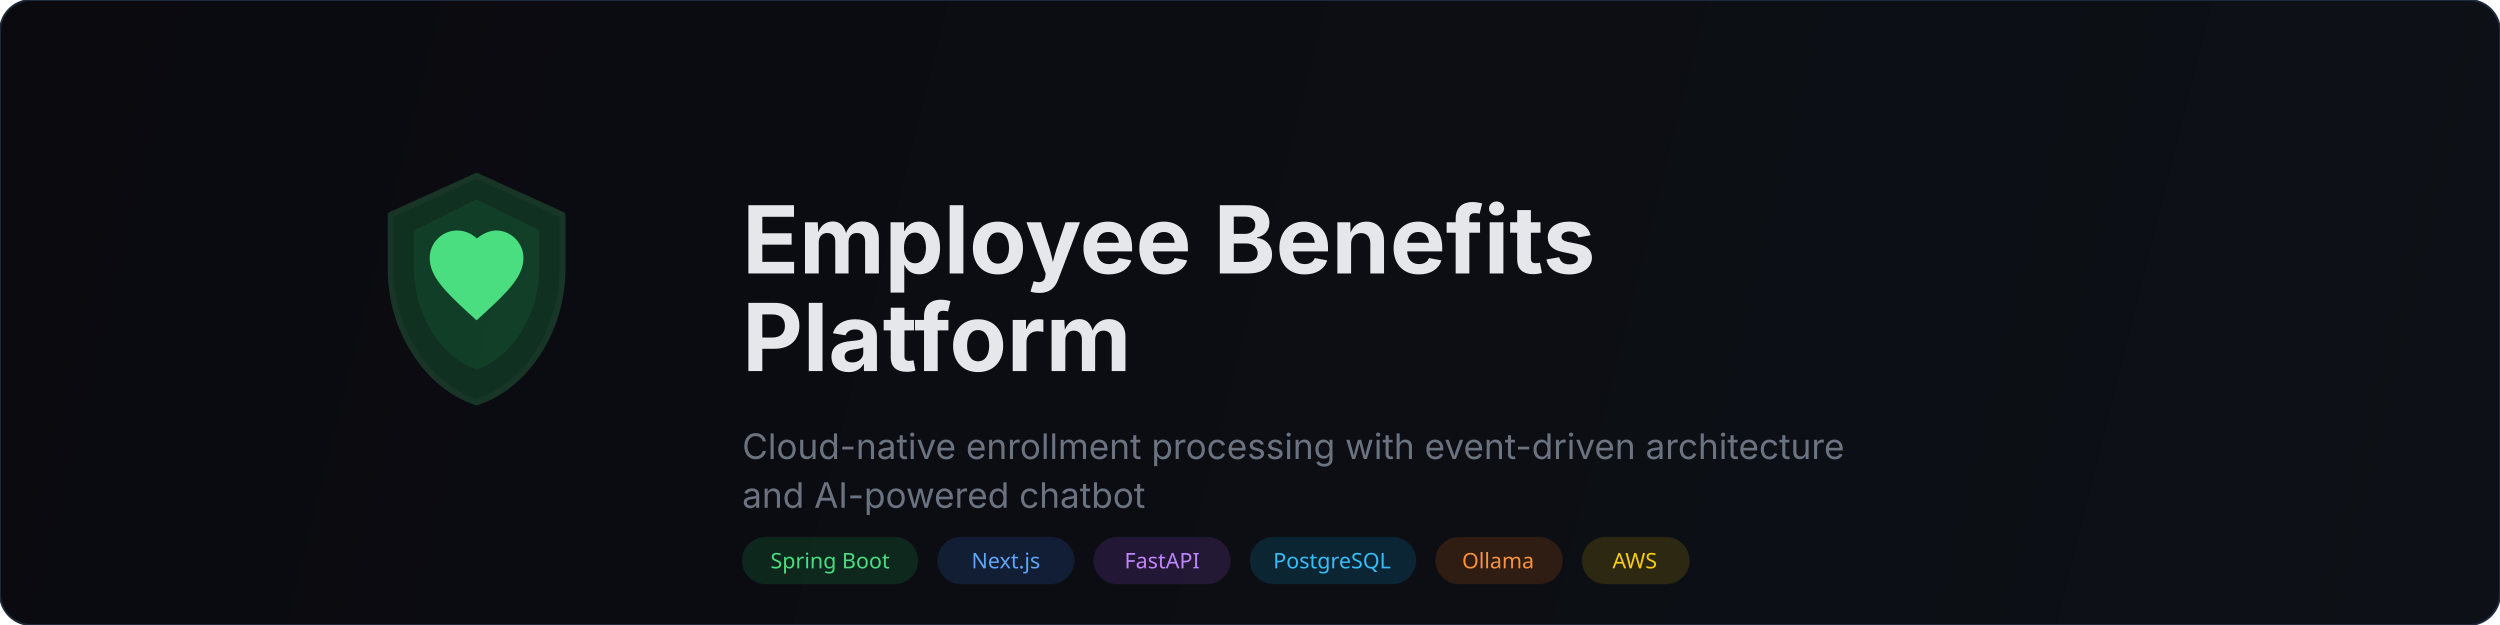
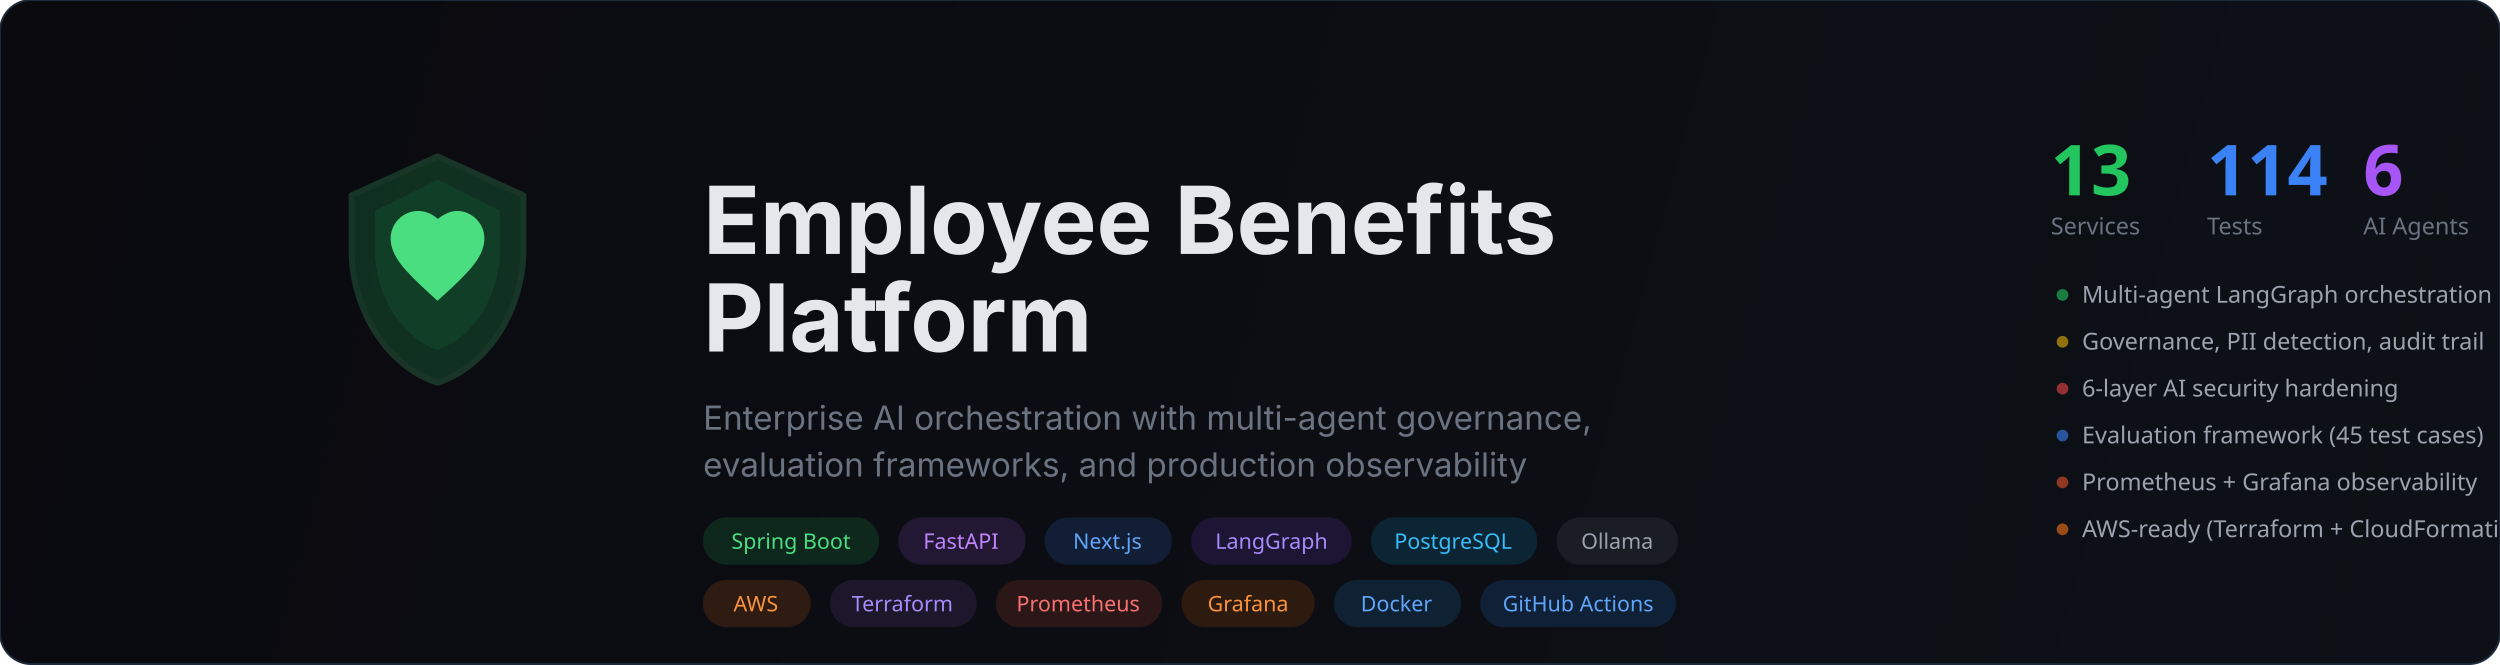
- <svg xmlns="http://www.w3.org/2000/svg" viewBox="0 0 1280 320" fill="none">
+ <svg xmlns="http://www.w3.org/2000/svg" viewBox="0 0 1280 340" fill="none">
  <defs>
-     <linearGradient id="bg" x1="0" y1="0" x2="1280" y2="320" gradientUnits="userSpaceOnUse">
+     <linearGradient id="bg" x1="0" y1="0" x2="1280" y2="340" gradientUnits="userSpaceOnUse">
      <stop offset="0%" stop-color="#0a0a0f" />
      <stop offset="100%" stop-color="#0d1117" />
    </linearGradient>
  </defs>
-   <rect width="1280" height="320" rx="16" fill="url(#bg)" />
-   <rect width="1280" height="320" rx="16" stroke="#1e293b" stroke-width="1" fill="none" />
-   <g transform="translate(180, 80)">
+   <rect width="1280" height="340" rx="16" fill="url(#bg)" />
+   <rect width="1280" height="340" rx="16" stroke="#1e293b" stroke-width="1" fill="none" />
+   <g transform="translate(160, 70)">
    <path d="M64 10L20 30v28c0 30.92 18.64 59.84 44 68 25.36-8.16 44-37.08 44-68V30L64 10z" fill="#22c55e" opacity="0.2" stroke="#4ade80" stroke-width="3" stroke-linejoin="round" />
    <path d="M64 22L32 38v20c0 23.2 13.6 44.8 32 51.2 18.4-6.4 32-28 32-51.2V38L64 22z" fill="#22c55e" opacity="0.1" />
    <path d="M64 84l-4.4-4C47.4 68.8 40 61.2 40 52c0-7.6 6.4-14 14-14 4.4 0 8.4 2 11.2 5.2L64 44l-1.2-.8C66.4 40 70.4 38 74 38c7.6 0 14 6.4 14 14 0 9.2-7.4 16.8-19.6 28L64 84z" fill="#4ade80" />
  </g>
-   <text x="380" y="140" font-family="system-ui, -apple-system, 'Segoe UI', sans-serif" font-size="48" font-weight="700" fill="#e5e7eb">Employee Benefits</text>
-   <text x="380" y="190" font-family="system-ui, -apple-system, 'Segoe UI', sans-serif" font-size="48" font-weight="700" fill="#e5e7eb">Platform</text>
-   <text x="380" y="235" font-family="system-ui, -apple-system, 'Segoe UI', sans-serif" font-size="18" fill="#6b7280">Cloud-native enrollment processing with event-driven architecture</text>
-   <text x="380" y="260" font-family="system-ui, -apple-system, 'Segoe UI', sans-serif" font-size="18" fill="#6b7280">and AI-powered chatbot</text>
-   <g transform="translate(380, 275)">
+   <text x="360" y="130" font-family="system-ui, -apple-system, 'Segoe UI', sans-serif" font-size="48" font-weight="700" fill="#e5e7eb">Employee Benefits</text>
+   <text x="360" y="180" font-family="system-ui, -apple-system, 'Segoe UI', sans-serif" font-size="48" font-weight="700" fill="#e5e7eb">Platform</text>
+   <text x="360" y="220" font-family="system-ui, -apple-system, 'Segoe UI', sans-serif" font-size="17" fill="#6b7280">Enterprise AI orchestration with multi-agent governance,</text>
+   <text x="360" y="244" font-family="system-ui, -apple-system, 'Segoe UI', sans-serif" font-size="17" fill="#6b7280">evaluation frameworks, and production observability</text>
+   <g transform="translate(360, 265)">
    <rect x="0" y="0" width="90" height="24" rx="12" fill="#22c55e" opacity="0.15" stroke="#22c55e" stroke-width="0.5" stroke-opacity="0.3" />
    <text x="45" y="16" font-family="system-ui, sans-serif" font-size="11" fill="#4ade80" text-anchor="middle">Spring Boot</text>
-     <rect x="100" y="0" width="70" height="24" rx="12" fill="#3b82f6" opacity="0.15" stroke="#3b82f6" stroke-width="0.5" stroke-opacity="0.3" />
-     <text x="135" y="16" font-family="system-ui, sans-serif" font-size="11" fill="#60a5fa" text-anchor="middle">Next.js</text>
-     <rect x="180" y="0" width="70" height="24" rx="12" fill="#a855f7" opacity="0.15" stroke="#a855f7" stroke-width="0.5" stroke-opacity="0.3" />
-     <text x="215" y="16" font-family="system-ui, sans-serif" font-size="11" fill="#c084fc" text-anchor="middle">FastAPI</text>
-     <rect x="260" y="0" width="85" height="24" rx="12" fill="#0ea5e9" opacity="0.15" stroke="#0ea5e9" stroke-width="0.5" stroke-opacity="0.3" />
-     <text x="302" y="16" font-family="system-ui, sans-serif" font-size="11" fill="#38bdf8" text-anchor="middle">PostgreSQL</text>
-     <rect x="355" y="0" width="65" height="24" rx="12" fill="#f97316" opacity="0.15" stroke="#f97316" stroke-width="0.5" stroke-opacity="0.3" />
-     <text x="387" y="16" font-family="system-ui, sans-serif" font-size="11" fill="#fb923c" text-anchor="middle">Ollama</text>
-     <rect x="430" y="0" width="55" height="24" rx="12" fill="#eab308" opacity="0.15" stroke="#eab308" stroke-width="0.5" stroke-opacity="0.3" />
-     <text x="457" y="16" font-family="system-ui, sans-serif" font-size="11" fill="#facc15" text-anchor="middle">AWS</text>
+     <rect x="100" y="0" width="65" height="24" rx="12" fill="#a855f7" opacity="0.15" stroke="#a855f7" stroke-width="0.5" stroke-opacity="0.3" />
+     <text x="132" y="16" font-family="system-ui, sans-serif" font-size="11" fill="#c084fc" text-anchor="middle">FastAPI</text>
+     <rect x="175" y="0" width="65" height="24" rx="12" fill="#3b82f6" opacity="0.15" stroke="#3b82f6" stroke-width="0.5" stroke-opacity="0.3" />
+     <text x="207" y="16" font-family="system-ui, sans-serif" font-size="11" fill="#60a5fa" text-anchor="middle">Next.js</text>
+     <rect x="250" y="0" width="82" height="24" rx="12" fill="#7c3aed" opacity="0.15" stroke="#7c3aed" stroke-width="0.5" stroke-opacity="0.3" />
+     <text x="291" y="16" font-family="system-ui, sans-serif" font-size="11" fill="#a78bfa" text-anchor="middle">LangGraph</text>
+     <rect x="342" y="0" width="85" height="24" rx="12" fill="#0ea5e9" opacity="0.15" stroke="#0ea5e9" stroke-width="0.5" stroke-opacity="0.3" />
+     <text x="384" y="16" font-family="system-ui, sans-serif" font-size="11" fill="#38bdf8" text-anchor="middle">PostgreSQL</text>
+     <rect x="437" y="0" width="62" height="24" rx="12" fill="#6b7280" opacity="0.15" stroke="#6b7280" stroke-width="0.5" stroke-opacity="0.3" />
+     <text x="468" y="16" font-family="system-ui, sans-serif" font-size="11" fill="#9ca3af" text-anchor="middle">Ollama</text>
+   </g>
+   <g transform="translate(360, 297)">
+     <rect x="0" y="0" width="55" height="24" rx="12" fill="#f97316" opacity="0.15" stroke="#f97316" stroke-width="0.5" stroke-opacity="0.3" />
+     <text x="27" y="16" font-family="system-ui, sans-serif" font-size="11" fill="#fb923c" text-anchor="middle">AWS</text>
+     <rect x="65" y="0" width="75" height="24" rx="12" fill="#844fba" opacity="0.15" stroke="#844fba" stroke-width="0.5" stroke-opacity="0.3" />
+     <text x="102" y="16" font-family="system-ui, sans-serif" font-size="11" fill="#a78bfa" text-anchor="middle">Terraform</text>
+     <rect x="150" y="0" width="85" height="24" rx="12" fill="#e6522c" opacity="0.15" stroke="#e6522c" stroke-width="0.5" stroke-opacity="0.3" />
+     <text x="192" y="16" font-family="system-ui, sans-serif" font-size="11" fill="#f87171" text-anchor="middle">Prometheus</text>
+     <rect x="245" y="0" width="68" height="24" rx="12" fill="#f46800" opacity="0.15" stroke="#f46800" stroke-width="0.5" stroke-opacity="0.3" />
+     <text x="279" y="16" font-family="system-ui, sans-serif" font-size="11" fill="#fb923c" text-anchor="middle">Grafana</text>
+     <rect x="323" y="0" width="65" height="24" rx="12" fill="#2496ed" opacity="0.15" stroke="#2496ed" stroke-width="0.5" stroke-opacity="0.3" />
+     <text x="355" y="16" font-family="system-ui, sans-serif" font-size="11" fill="#60a5fa" text-anchor="middle">Docker</text>
+     <rect x="398" y="0" width="100" height="24" rx="12" fill="#2088ff" opacity="0.15" stroke="#2088ff" stroke-width="0.5" stroke-opacity="0.3" />
+     <text x="448" y="16" font-family="system-ui, sans-serif" font-size="11" fill="#60a5fa" text-anchor="middle">GitHub Actions</text>
+   </g>
+   <g transform="translate(1050, 100)">
+     <text x="0" y="0" font-family="system-ui, sans-serif" font-size="36" font-weight="700" fill="#22c55e">13</text>
+     <text x="0" y="20" font-family="system-ui, sans-serif" font-size="12" fill="#6b7280">Services</text>
+     <text x="80" y="0" font-family="system-ui, sans-serif" font-size="36" font-weight="700" fill="#3b82f6">114</text>
+     <text x="80" y="20" font-family="system-ui, sans-serif" font-size="12" fill="#6b7280">Tests</text>
+     <text x="160" y="0" font-family="system-ui, sans-serif" font-size="36" font-weight="700" fill="#a855f7">6</text>
+     <text x="160" y="20" font-family="system-ui, sans-serif" font-size="12" fill="#6b7280">AI Agents</text>
+   </g>
+   <g transform="translate(1050, 155)" font-family="system-ui, sans-serif" font-size="12" fill="#9ca3af">
+     <circle cx="6" cy="-4" r="3" fill="#22c55e" opacity="0.6" />
+     <text x="16" y="0">Multi-agent LangGraph orchestration</text>
+     <circle cx="6" cy="20" r="3" fill="#eab308" opacity="0.6" />
+     <text x="16" y="24">Governance, PII detection, audit trail</text>
+     <circle cx="6" cy="44" r="3" fill="#ef4444" opacity="0.6" />
+     <text x="16" y="48">6-layer AI security hardening</text>
+     <circle cx="6" cy="68" r="3" fill="#3b82f6" opacity="0.6" />
+     <text x="16" y="72">Evaluation framework (45 test cases)</text>
+     <circle cx="6" cy="92" r="3" fill="#e6522c" opacity="0.6" />
+     <text x="16" y="96">Prometheus + Grafana observability</text>
+     <circle cx="6" cy="116" r="3" fill="#f97316" opacity="0.6" />
+     <text x="16" y="120">AWS-ready (Terraform + CloudFormation)</text>
  </g>
</svg>
